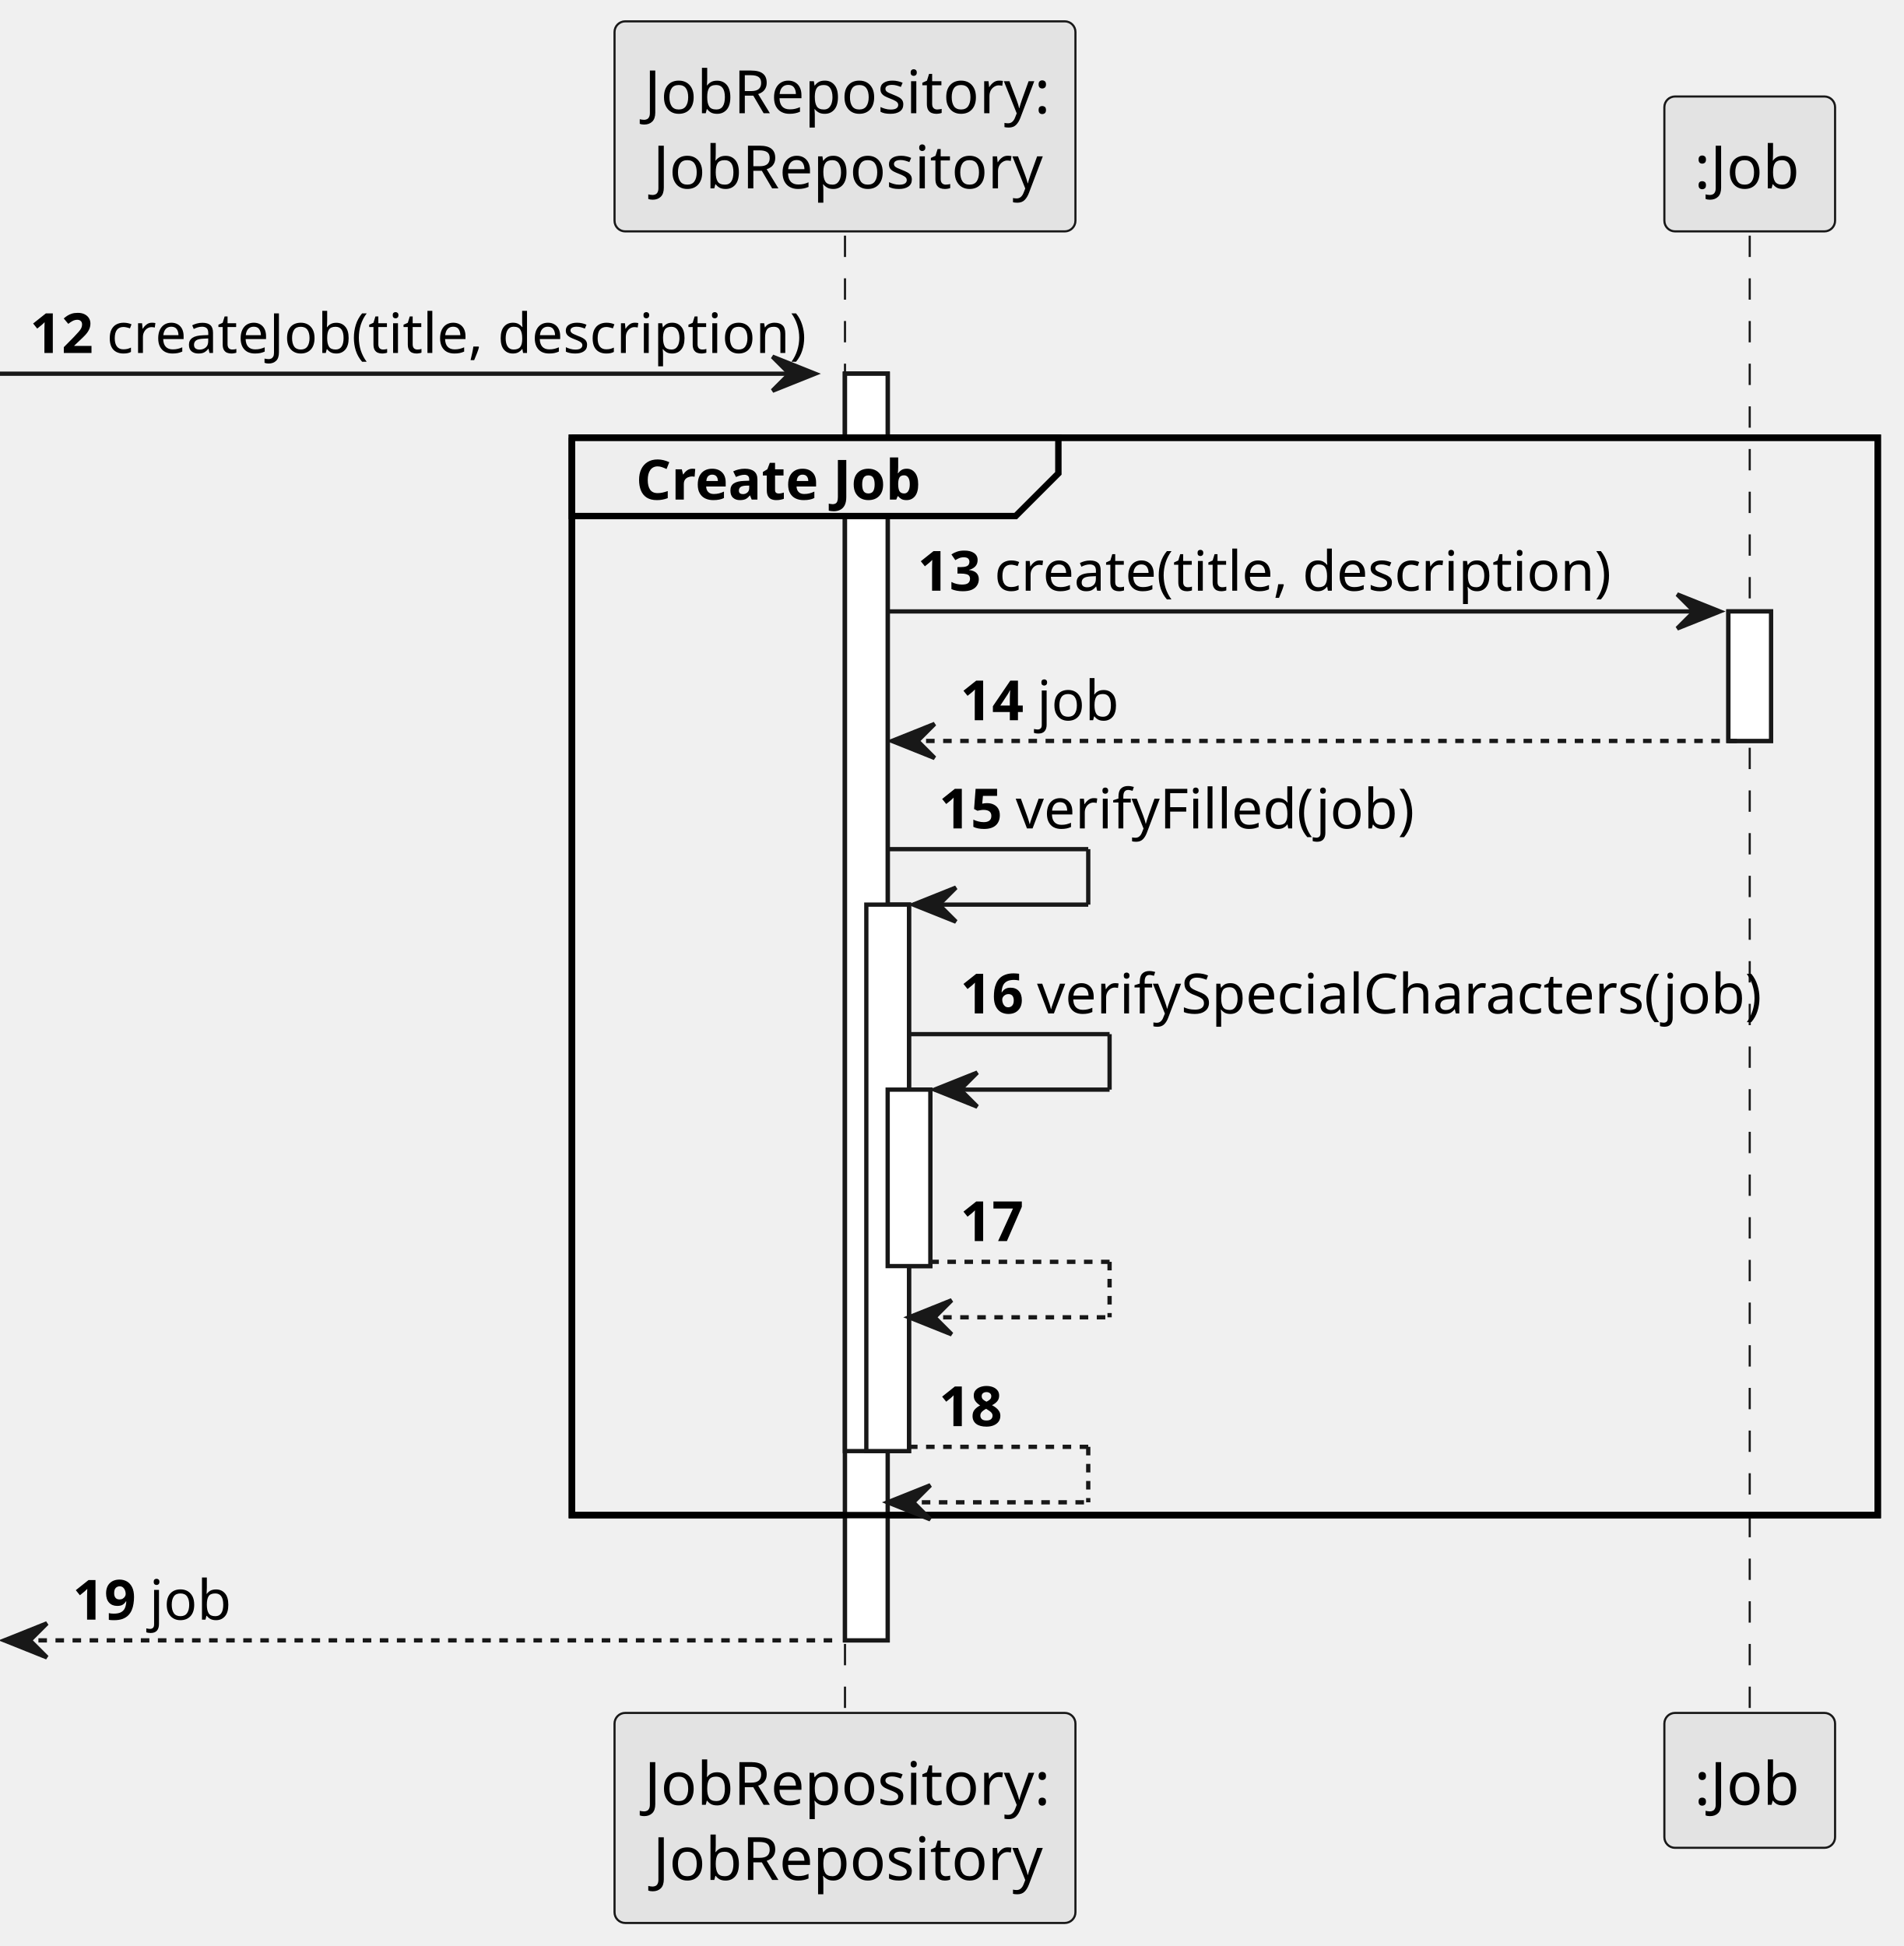
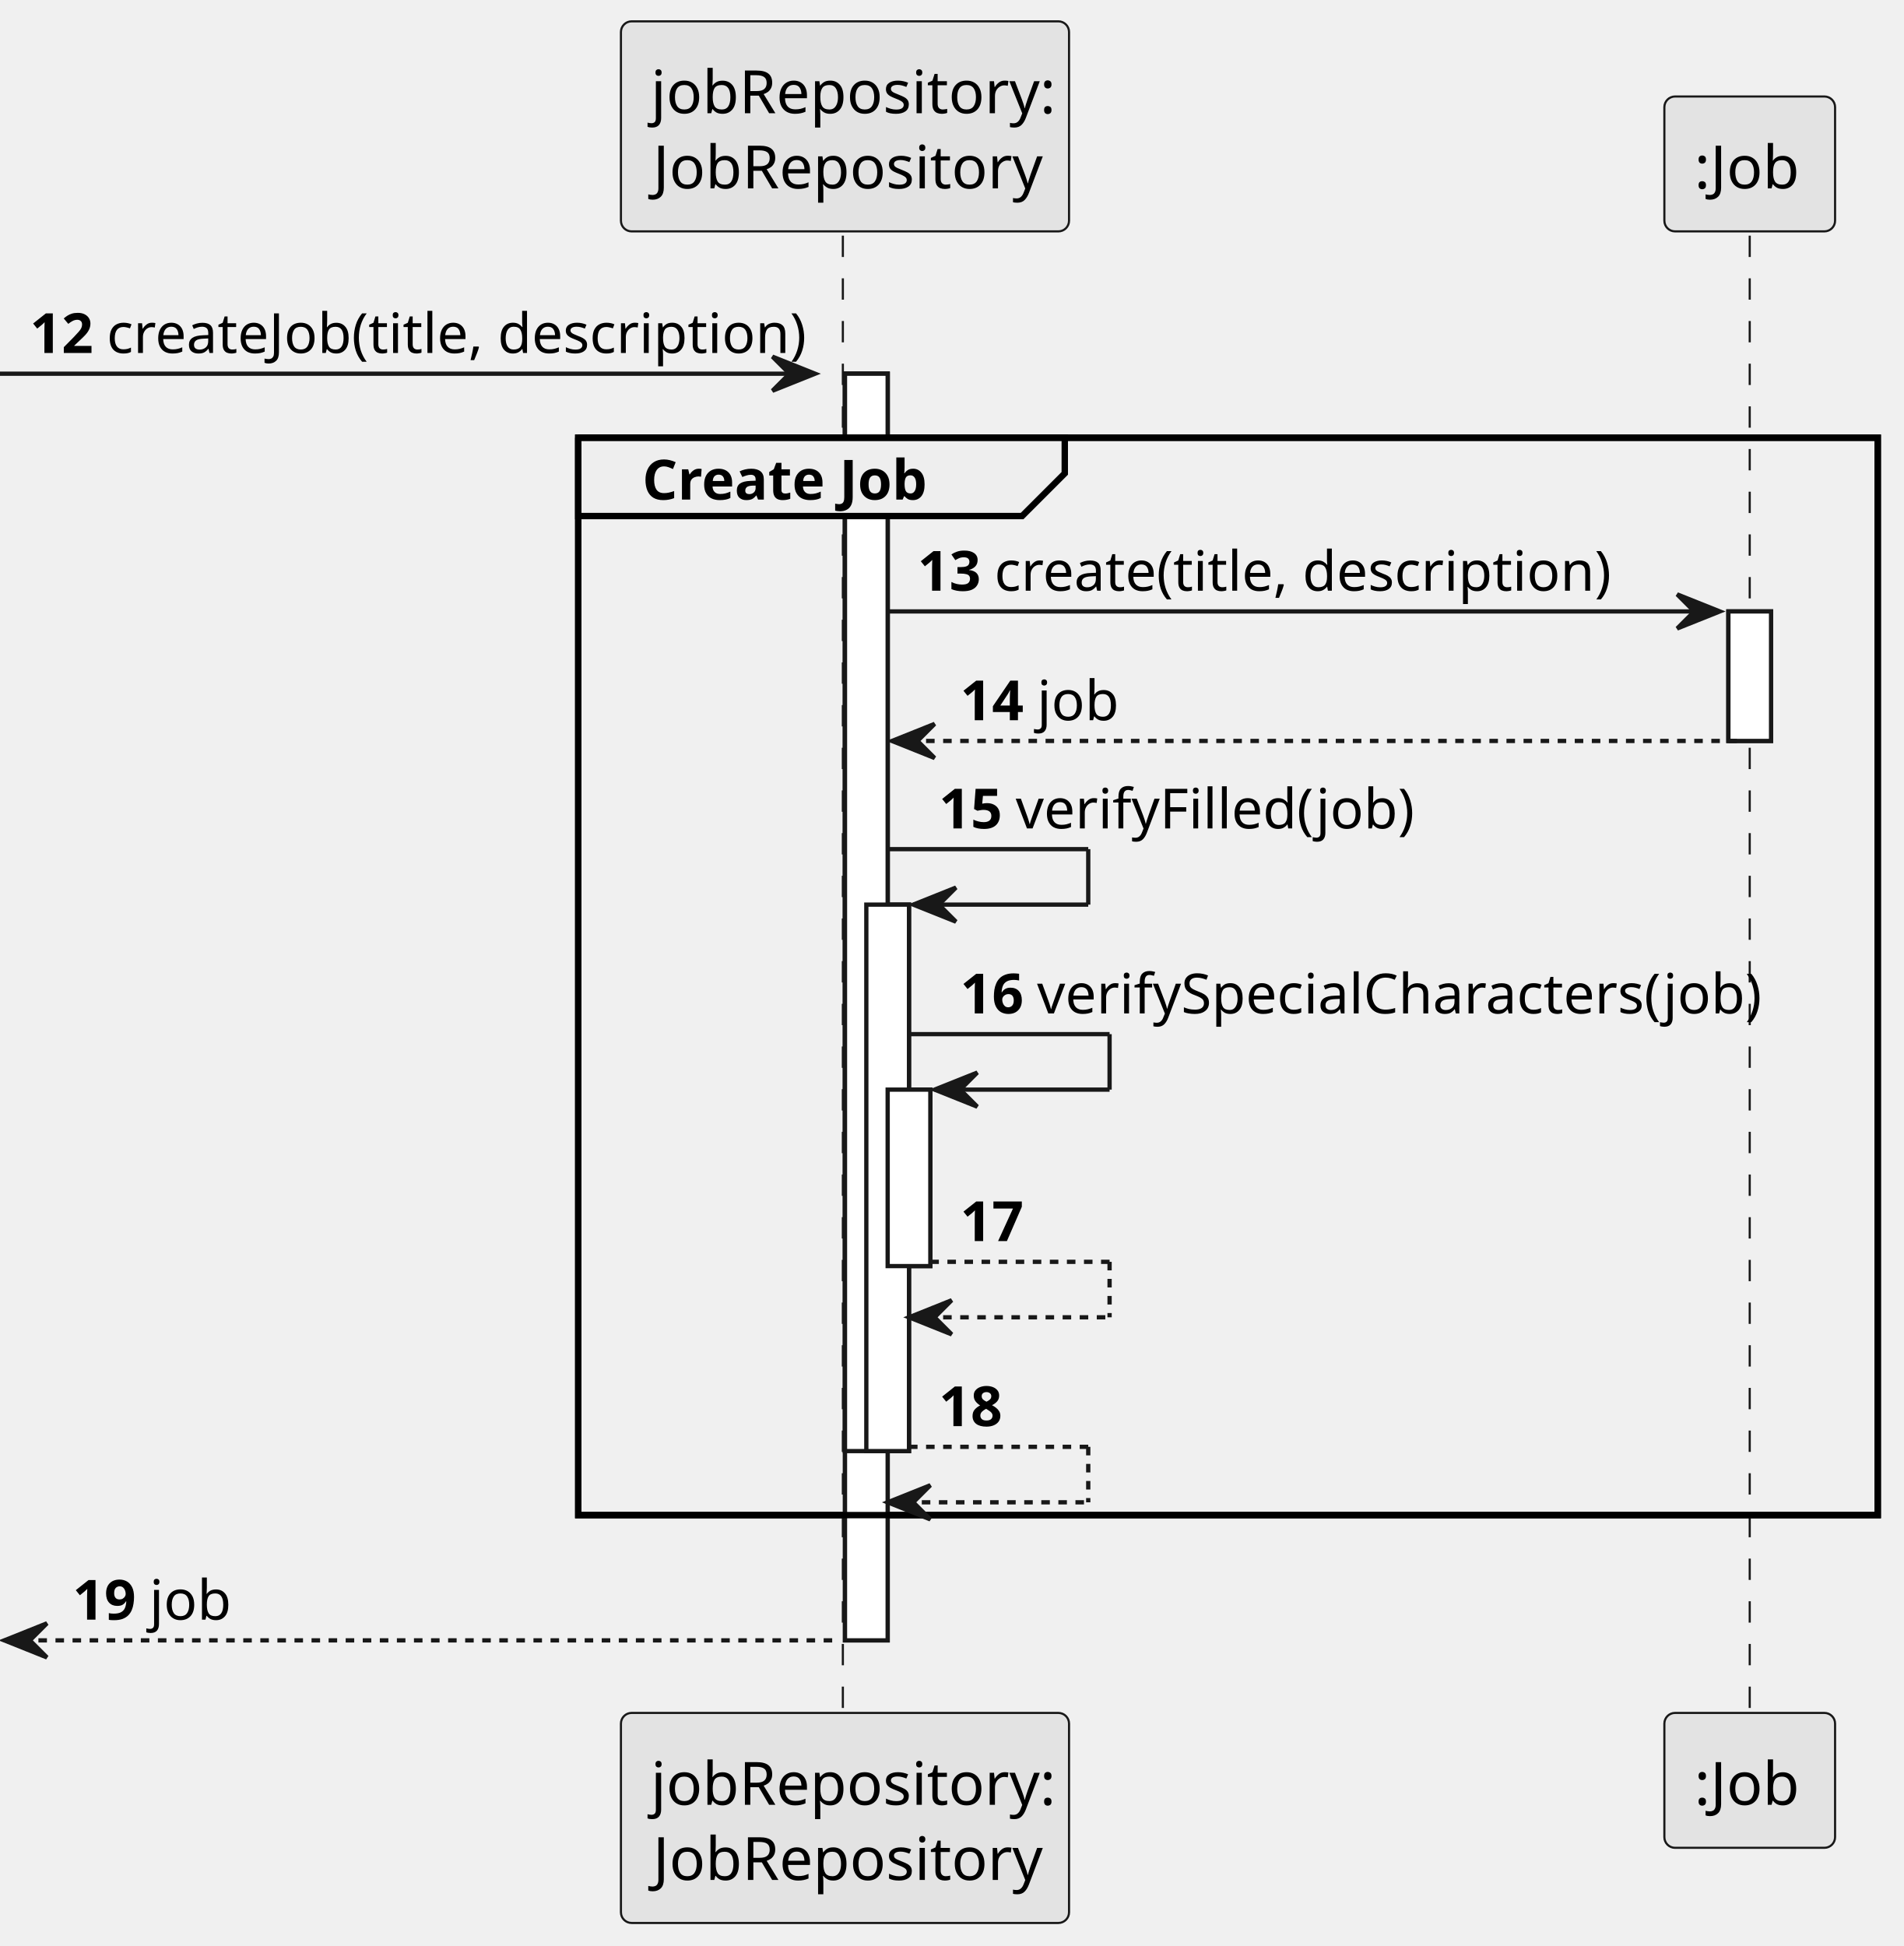
<svg xmlns="http://www.w3.org/2000/svg" contentStyleType="text/css" height="456px" preserveAspectRatio="none" style="width:446px;height:456px;background:#FFFFFF;" version="1.1" viewBox="0 0 446 456" width="446px" zoomAndPan="magnify">
  <defs />
  <g>
    <rect fill="#FFFFFF" height="296.812" style="stroke:#181818;stroke-width:1.0;" width="10" x="198" y="87.57" />
    <rect fill="#FFFFFF" height="252.461" style="stroke:#181818;stroke-width:1.0;" width="10" x="198" y="87.57" />
    <rect fill="#FFFFFF" height="128.055" style="stroke:#181818;stroke-width:1.0;" width="10" x="203" y="211.977" />
    <rect fill="#FFFFFF" height="41.352" style="stroke:#181818;stroke-width:1.0;" width="10" x="208" y="255.328" />
    <rect fill="#FFFFFF" height="30.352" style="stroke:#181818;stroke-width:1.0;" width="10" x="405" y="143.273" />
-     <rect fill="none" height="252.461" style="stroke:#000000;stroke-width:1.5;" width="306" x="134" y="102.57" />
-     <line style="stroke:#181818;stroke-width:0.5;stroke-dasharray:5.0,5.0;" x1="198" x2="198" y1="55.219" y2="402.383" />
+     <rect fill="none" height="252.461" style="stroke:#000000;stroke-width:1.5;" width="304.5" x="135.5" y="102.57" />
+     <line style="stroke:#181818;stroke-width:0.5;stroke-dasharray:5.0,5.0;" x1="197.5" x2="197.5" y1="55.219" y2="402.383" />
    <line style="stroke:#181818;stroke-width:0.5;stroke-dasharray:5.0,5.0;" x1="410" x2="410" y1="55.219" y2="402.383" />
-     <rect fill="#E3E3E3" height="49.219" rx="2.5" ry="2.5" style="stroke:#181818;stroke-width:0.5;" width="108" x="144" y="5" />
-     <text fill="#000000" font-family="sans-serif" font-size="14" lengthAdjust="spacing" textLength="94" x="151" y="26.533">JobRepository:</text>
+     <rect fill="#E3E3E3" height="49.219" rx="2.5" ry="2.5" style="stroke:#181818;stroke-width:0.5;" width="105" x="145.5" y="5" />
+     <text fill="#000000" font-family="sans-serif" font-size="14" lengthAdjust="spacing" textLength="91" x="152.5" y="26.533">jobRepository:</text>
    <text fill="#000000" font-family="sans-serif" font-size="14" lengthAdjust="spacing" textLength="90" x="153" y="44.143">JobRepository</text>
-     <rect fill="#E3E3E3" height="49.219" rx="2.5" ry="2.5" style="stroke:#181818;stroke-width:0.5;" width="108" x="144" y="401.383" />
-     <text fill="#000000" font-family="sans-serif" font-size="14" lengthAdjust="spacing" textLength="94" x="151" y="422.916">JobRepository:</text>
+     <rect fill="#E3E3E3" height="49.219" rx="2.5" ry="2.5" style="stroke:#181818;stroke-width:0.5;" width="105" x="145.5" y="401.383" />
+     <text fill="#000000" font-family="sans-serif" font-size="14" lengthAdjust="spacing" textLength="91" x="152.5" y="422.916">jobRepository:</text>
    <text fill="#000000" font-family="sans-serif" font-size="14" lengthAdjust="spacing" textLength="90" x="153" y="440.525">JobRepository</text>
    <rect fill="#E3E3E3" height="31.609" rx="2.5" ry="2.5" style="stroke:#181818;stroke-width:0.5;" width="40" x="390" y="22.609" />
    <text fill="#000000" font-family="sans-serif" font-size="14" lengthAdjust="spacing" textLength="26" x="397" y="44.143">:Job</text>
    <rect fill="#E3E3E3" height="31.609" rx="2.5" ry="2.5" style="stroke:#181818;stroke-width:0.5;" width="40" x="390" y="401.383" />
    <text fill="#000000" font-family="sans-serif" font-size="14" lengthAdjust="spacing" textLength="26" x="397" y="422.916">:Job</text>
    <rect fill="#FFFFFF" height="296.812" style="stroke:#181818;stroke-width:1.0;" width="10" x="198" y="87.57" />
    <rect fill="#FFFFFF" height="252.461" style="stroke:#181818;stroke-width:1.0;" width="10" x="198" y="87.57" />
    <rect fill="#FFFFFF" height="128.055" style="stroke:#181818;stroke-width:1.0;" width="10" x="203" y="211.977" />
    <rect fill="#FFFFFF" height="41.352" style="stroke:#181818;stroke-width:1.0;" width="10" x="208" y="255.328" />
    <rect fill="#FFFFFF" height="30.352" style="stroke:#181818;stroke-width:1.0;" width="10" x="405" y="143.273" />
    <polygon fill="#181818" points="181,83.57,191,87.57,181,91.57,185,87.57" style="stroke:#181818;stroke-width:1.0;" />
    <line style="stroke:#181818;stroke-width:1.0;" x1="0" x2="187" y1="87.57" y2="87.57" />
    <text fill="#000000" font-family="sans-serif" font-size="13" font-weight="bold" lengthAdjust="spacing" textLength="14" x="7" y="82.714">12</text>
    <text fill="#000000" font-family="sans-serif" font-size="13" lengthAdjust="spacing" textLength="156" x="25" y="82.714">createJob(title, description)</text>
-     <path d="M134,102.57 L248,102.57 L248,110.922 L238,120.922 L134,120.922 L134,102.57 " fill="#EEEEEE" style="stroke:#000000;stroke-width:1.5;" />
-     <rect fill="none" height="252.461" style="stroke:#000000;stroke-width:1.5;" width="306" x="134" y="102.57" />
-     <text fill="#000000" font-family="sans-serif" font-size="13" font-weight="bold" lengthAdjust="spacing" textLength="69" x="149" y="117.065">Create Job</text>
+     <path d="M135.5,102.57 L249.5,102.57 L249.5,110.922 L239.5,120.922 L135.5,120.922 L135.5,102.57 " fill="#EEEEEE" style="stroke:#000000;stroke-width:1.5;" />
+     <rect fill="none" height="252.461" style="stroke:#000000;stroke-width:1.5;" width="304.5" x="135.5" y="102.57" />
+     <text fill="#000000" font-family="sans-serif" font-size="13" font-weight="bold" lengthAdjust="spacing" textLength="69" x="150.5" y="117.065">Create Job</text>
    <polygon fill="#181818" points="393,139.273,403,143.273,393,147.273,397,143.273" style="stroke:#181818;stroke-width:1.0;" />
    <line style="stroke:#181818;stroke-width:1.0;" x1="208" x2="399" y1="143.273" y2="143.273" />
    <text fill="#000000" font-family="sans-serif" font-size="13" font-weight="bold" lengthAdjust="spacing" textLength="14" x="215" y="138.417">13</text>
    <text fill="#000000" font-family="sans-serif" font-size="13" lengthAdjust="spacing" textLength="136" x="233" y="138.417">create(title, description)</text>
    <polygon fill="#181818" points="219,169.625,209,173.625,219,177.625,215,173.625" style="stroke:#181818;stroke-width:1.0;" />
    <line style="stroke:#181818;stroke-width:1.0;stroke-dasharray:2.0,2.0;" x1="213" x2="409" y1="173.625" y2="173.625" />
    <text fill="#000000" font-family="sans-serif" font-size="13" font-weight="bold" lengthAdjust="spacing" textLength="14" x="225" y="168.769">14</text>
    <text fill="#000000" font-family="sans-serif" font-size="13" lengthAdjust="spacing" textLength="17" x="243" y="168.769">job</text>
    <line style="stroke:#181818;stroke-width:1.0;" x1="208" x2="255" y1="198.977" y2="198.977" />
    <line style="stroke:#181818;stroke-width:1.0;" x1="255" x2="255" y1="198.977" y2="211.977" />
    <line style="stroke:#181818;stroke-width:1.0;" x1="214" x2="255" y1="211.977" y2="211.977" />
    <polygon fill="#181818" points="224,207.977,214,211.977,224,215.977,220,211.977" style="stroke:#181818;stroke-width:1.0;" />
    <text fill="#000000" font-family="sans-serif" font-size="13" font-weight="bold" lengthAdjust="spacing" textLength="14" x="220" y="194.12">15</text>
    <text fill="#000000" font-family="sans-serif" font-size="13" lengthAdjust="spacing" textLength="85" x="238" y="194.12">verifyFilled(job)</text>
    <line style="stroke:#181818;stroke-width:1.0;" x1="213" x2="260" y1="242.328" y2="242.328" />
    <line style="stroke:#181818;stroke-width:1.0;" x1="260" x2="260" y1="242.328" y2="255.328" />
    <line style="stroke:#181818;stroke-width:1.0;" x1="219" x2="260" y1="255.328" y2="255.328" />
    <polygon fill="#181818" points="229,251.328,219,255.328,229,259.328,225,255.328" style="stroke:#181818;stroke-width:1.0;" />
    <text fill="#000000" font-family="sans-serif" font-size="13" font-weight="bold" lengthAdjust="spacing" textLength="14" x="225" y="237.472">16</text>
    <text fill="#000000" font-family="sans-serif" font-size="13" lengthAdjust="spacing" textLength="160" x="243" y="237.472">verifySpecialCharacters(job)</text>
    <line style="stroke:#181818;stroke-width:1.0;stroke-dasharray:2.0,2.0;" x1="218" x2="260" y1="295.68" y2="295.68" />
    <line style="stroke:#181818;stroke-width:1.0;stroke-dasharray:2.0,2.0;" x1="260" x2="260" y1="295.68" y2="308.68" />
    <line style="stroke:#181818;stroke-width:1.0;stroke-dasharray:2.0,2.0;" x1="213" x2="260" y1="308.68" y2="308.68" />
    <polygon fill="#181818" points="223,304.68,213,308.68,223,312.68,219,308.68" style="stroke:#181818;stroke-width:1.0;" />
    <text fill="#000000" font-family="sans-serif" font-size="13" font-weight="bold" lengthAdjust="spacing" textLength="14" x="225" y="290.823">17</text>
    <text fill="#000000" font-family="sans-serif" font-size="13" lengthAdjust="spacing" textLength="4" x="243" y="290.823"> </text>
    <line style="stroke:#181818;stroke-width:1.0;stroke-dasharray:2.0,2.0;" x1="213" x2="255" y1="339.031" y2="339.031" />
    <line style="stroke:#181818;stroke-width:1.0;stroke-dasharray:2.0,2.0;" x1="255" x2="255" y1="339.031" y2="352.031" />
    <line style="stroke:#181818;stroke-width:1.0;stroke-dasharray:2.0,2.0;" x1="208" x2="255" y1="352.031" y2="352.031" />
    <polygon fill="#181818" points="218,348.031,208,352.031,218,356.031,214,352.031" style="stroke:#181818;stroke-width:1.0;" />
    <text fill="#000000" font-family="sans-serif" font-size="13" font-weight="bold" lengthAdjust="spacing" textLength="14" x="220" y="334.175">18</text>
    <text fill="#000000" font-family="sans-serif" font-size="13" lengthAdjust="spacing" textLength="4" x="238" y="334.175"> </text>
    <polygon fill="#181818" points="11,380.383,1,384.383,11,388.383,7,384.383" style="stroke:#181818;stroke-width:1.0;" />
    <line style="stroke:#181818;stroke-width:1.0;stroke-dasharray:2.0,2.0;" x1="5" x2="197" y1="384.383" y2="384.383" />
    <text fill="#000000" font-family="sans-serif" font-size="13" font-weight="bold" lengthAdjust="spacing" textLength="14" x="17" y="379.526">19</text>
    <text fill="#000000" font-family="sans-serif" font-size="13" lengthAdjust="spacing" textLength="17" x="35" y="379.526">job</text>
  </g>
</svg>
